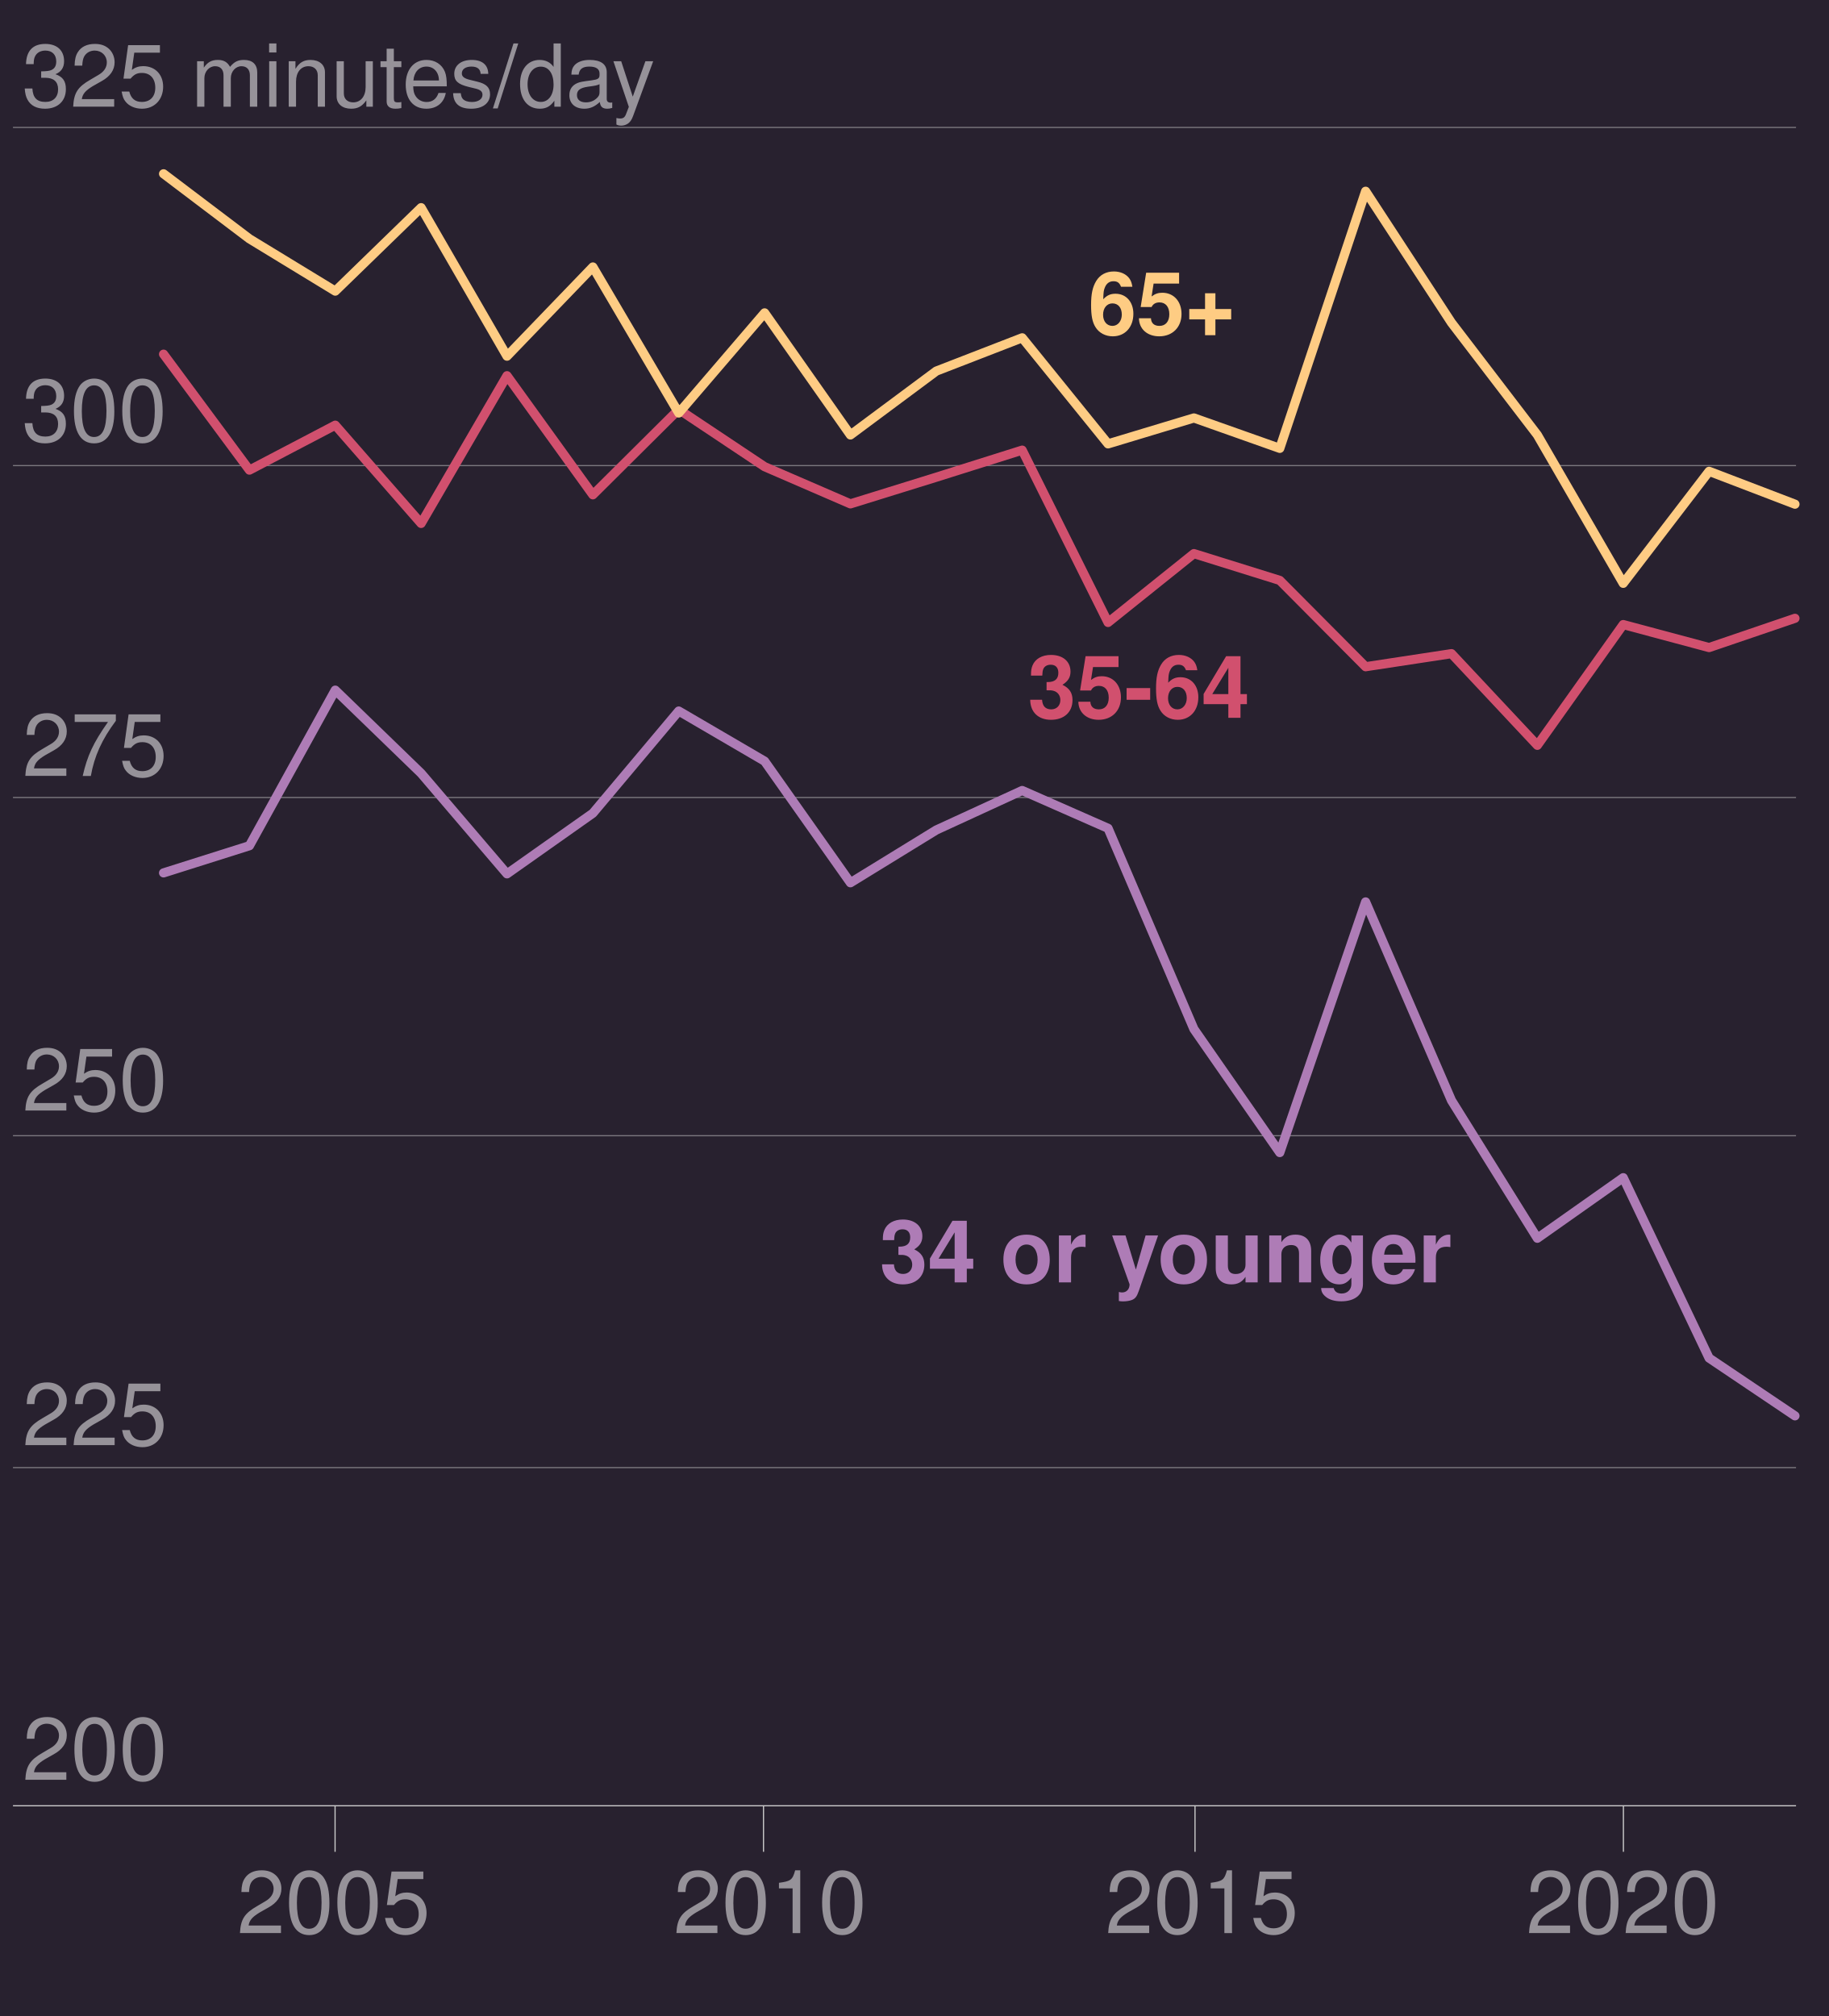
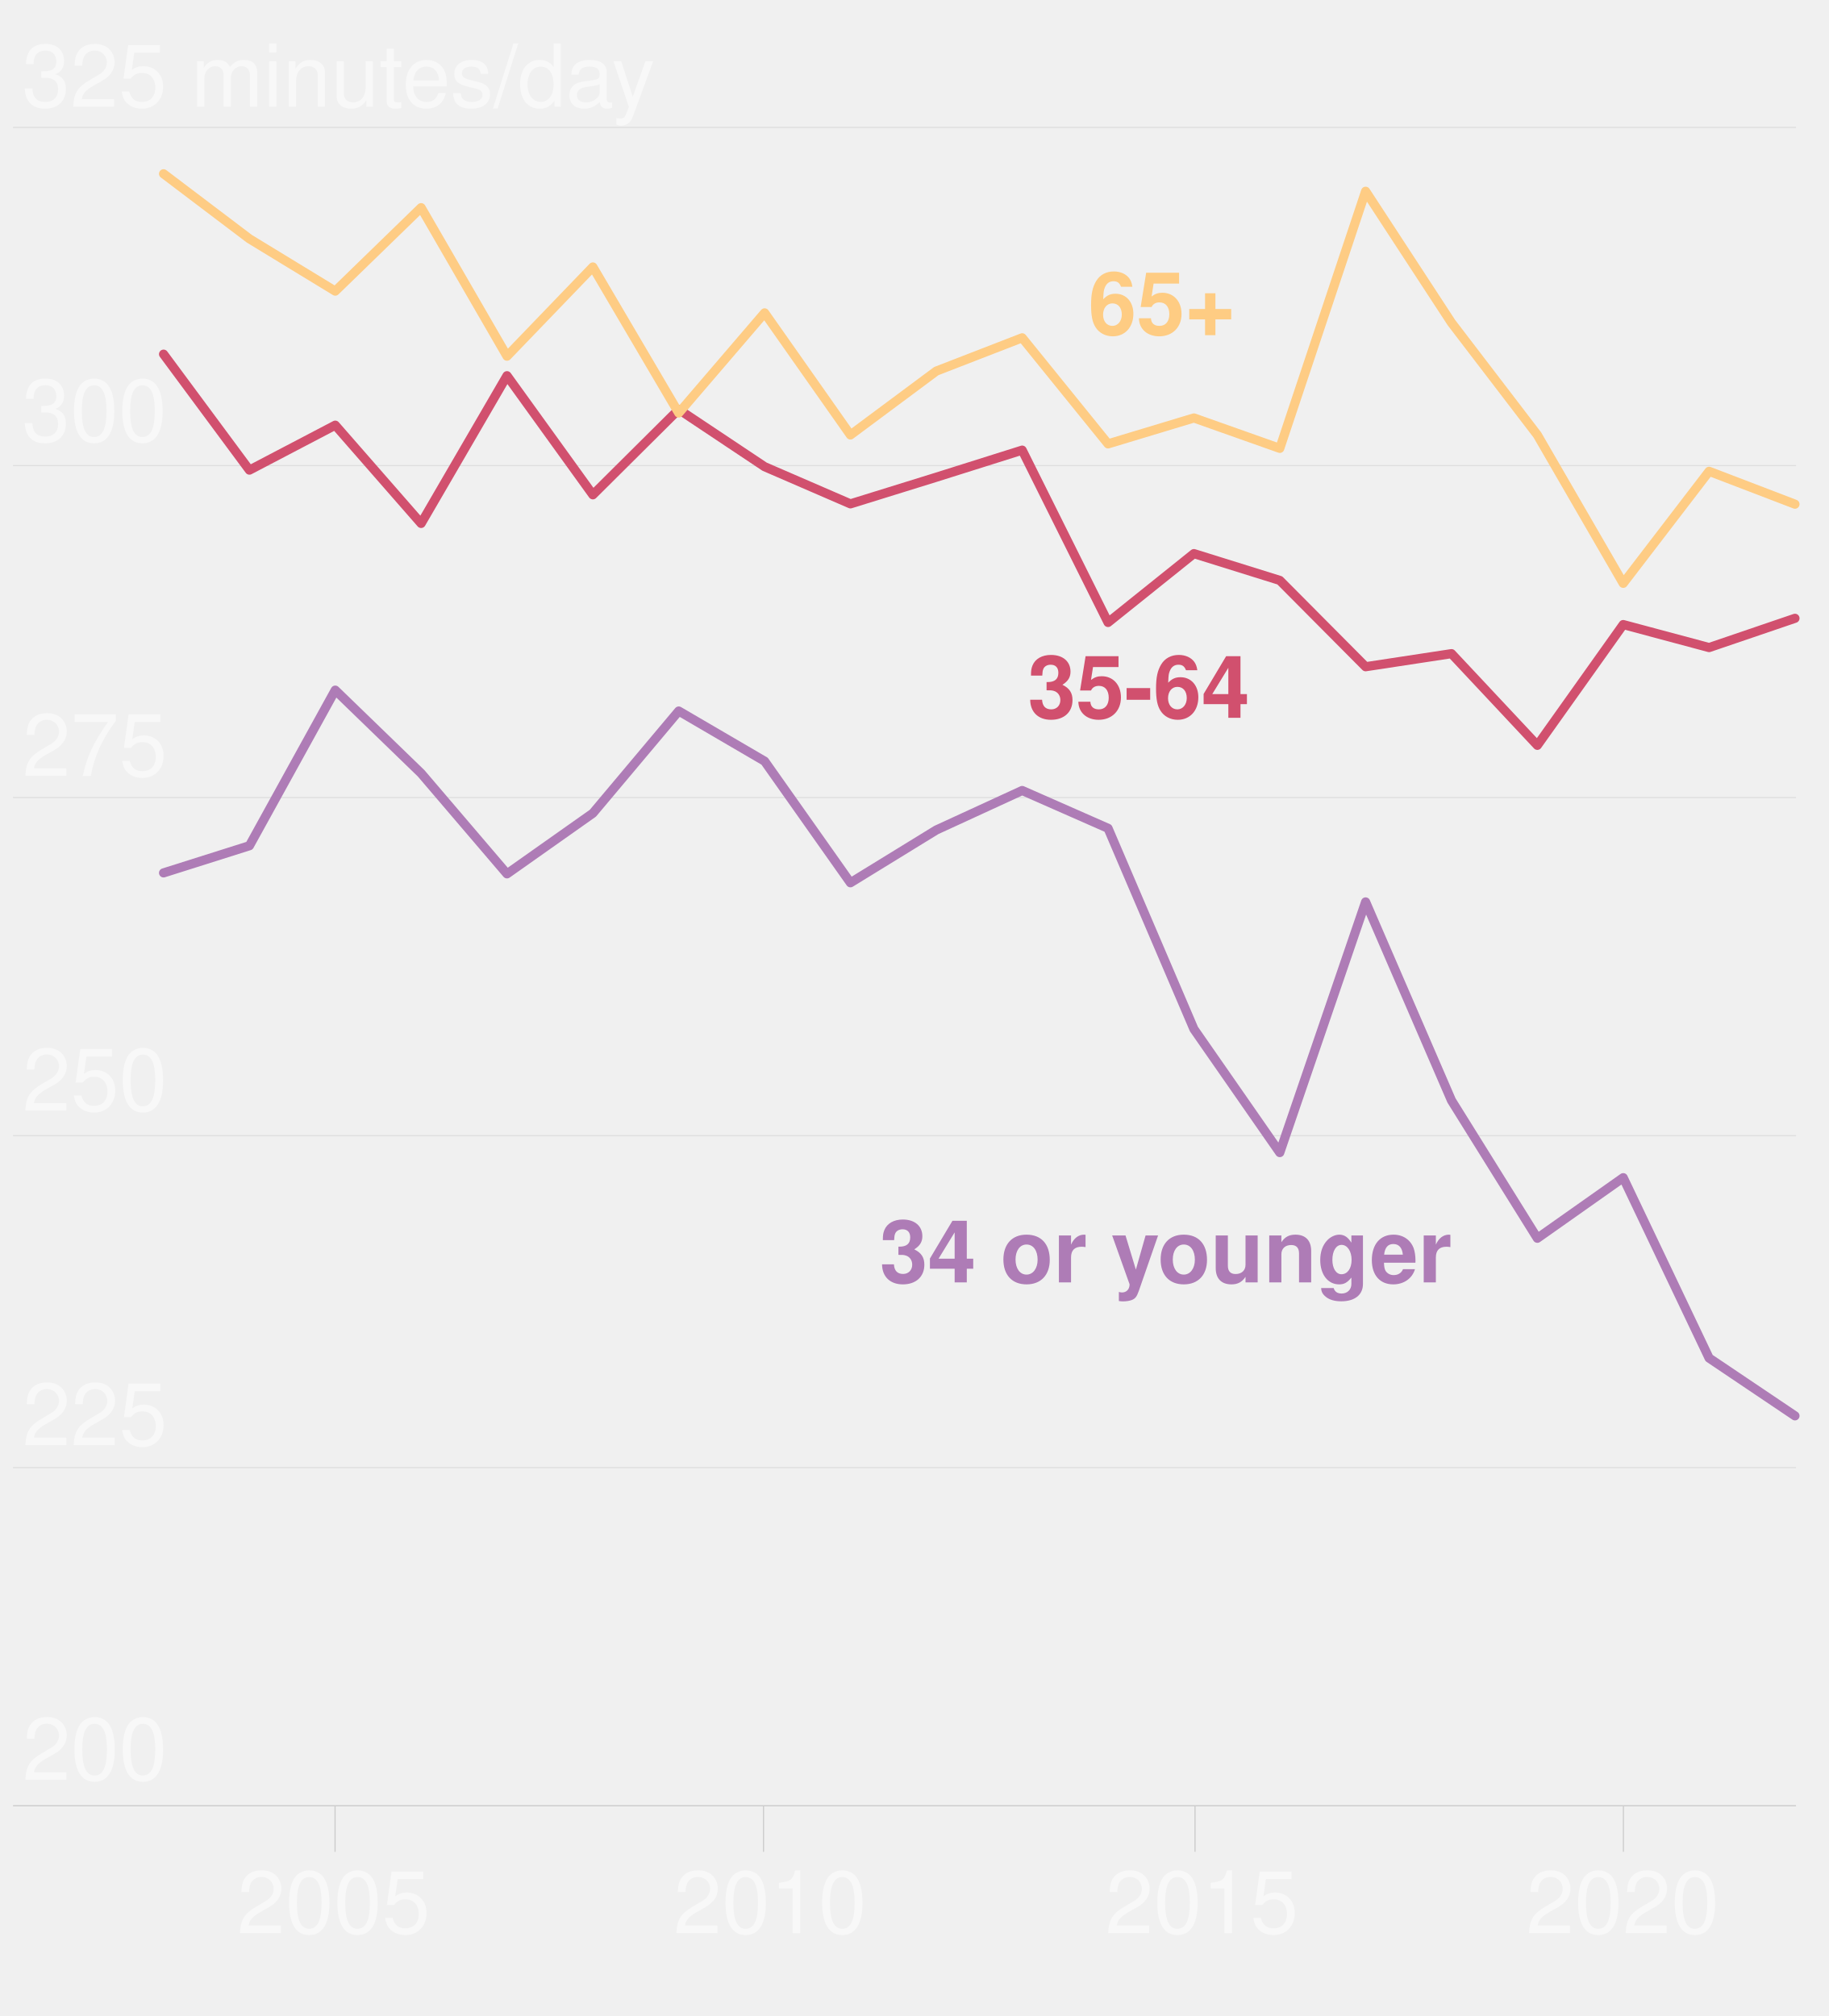
- <svg xmlns="http://www.w3.org/2000/svg" viewBox="0 0 400 440.92">
+ <svg xmlns="http://www.w3.org/2000/svg" id="a" viewBox="0 0 400 440.92">
  <defs>
-     <style>.c{fill:#28212f;}.d{fill:#fff;font-family:"National 2 Web", -apple-system, BlinkMacSystemFont, Helvetica, Arial, sans-serif;}.d,.e,.f,.g{font-size:19px;}.h{stroke:#fecc84;}.h,.i,.j{stroke-linecap:round;stroke-linejoin:round;stroke-width:2px;}.h,.i,.j,.k{fill:none;}.i{stroke:#d1506e;}.j{stroke:#ae7cb6;}.e{fill:#fecc83;}.e,.f,.g{font-weight: bold; font-family:"National 2 Web", -apple-system, BlinkMacSystemFont, Helvetica, Arial, sans-serif, 'National 2';}.f{fill:#ae7cb6;}.g{fill:#d1506e;}.l{opacity:.51;}.k{stroke:#ccc;stroke-miterlimit:10;stroke-width:.25px;}</style>
+     <style>.b{fill:#fff;font-family:"National 2 Web", -apple-system, BlinkMacSystemFont, Helvetica, Arial, sans-serif;}.b,.c,.d,.e{font-size:19px;}.f{stroke:#fecc84;}.f,.g,.h{stroke-linecap:round;stroke-linejoin:round;stroke-width:2px;}.f,.g,.h,.i{fill:none;}.g{stroke:#d1506e;}.h{stroke:#ae7cb6;}.c{fill:#fecc83;}.c,.d,.e{font-weight:bold;font-family:"National 2 Web", -apple-system, BlinkMacSystemFont, Helvetica, Arial, sans-serif;}.d{fill:#ae7cb6;}.e{fill:#d1506e;}.j{opacity:.51;}.i{stroke:#ccc;stroke-miterlimit:10;stroke-width:.25px;}</style>
  </defs>
-   <g id="a">
-     <rect class="c" x="-890.33" y="-1902.68" width="11086.49" height="5126.92" />
+   <g class="j">
+     <line class="i" x1="2.84" y1="320.98" x2="392.79" y2="320.98" />
+     <line class="i" x1="2.84" y1="248.39" x2="392.79" y2="248.39" />
+     <line class="i" x1="2.84" y1="174.42" x2="392.79" y2="174.42" />
+     <line class="i" x1="2.84" y1="101.83" x2="392.79" y2="101.83" />
+     <line class="i" x1="2.84" y1="27.87" x2="392.79" y2="27.87" />
  </g>
-   <g id="b">
-     <g class="l">
-       <line class="k" x1="2.84" y1="320.98" x2="392.79" y2="320.98" />
-       <line class="k" x1="2.84" y1="248.39" x2="392.79" y2="248.39" />
-       <line class="k" x1="2.84" y1="174.42" x2="392.79" y2="174.42" />
-       <line class="k" x1="2.84" y1="101.83" x2="392.79" y2="101.83" />
-       <line class="k" x1="2.84" y1="27.87" x2="392.79" y2="27.87" />
-     </g>
-     <polyline class="j" points="35.77 190.91 54.55 184.97 73.32 150.94 92.1 169.13 110.88 191.12 129.66 177.86 148.44 155.51 167.22 166.48 185.99 193.07 204.77 181.53 223.55 172.89 242.33 181.16 261.11 225.07 279.89 252.08 298.66 197.26 317.44 240.68 336.22 270.82 355 257.57 373.78 297.02 392.56 309.66" />
-     <polyline class="i" points="35.77 77.46 54.55 102.82 73.32 92.99 92.1 114.48 110.88 82.17 129.66 108.22 148.44 89.55 167.22 102.07 185.99 110.2 204.77 104.37 223.55 98.45 242.33 136.14 261.11 121.08 279.89 126.94 298.66 145.82 317.44 142.96 336.22 163.01 355 136.6 373.78 141.63 392.56 135.23" />
-     <polyline class="h" points="35.77 38.01 54.55 52.23 73.32 63.67 92.1 45.42 110.88 77.9 129.66 58.39 148.44 90.33 167.22 68.43 185.99 95.13 204.77 81.16 223.55 73.88 242.33 97.08 261.11 91.41 279.89 98.06 298.66 41.83 317.44 70.58 336.22 95.13 355 127.58 373.78 103.08 392.56 110.27" />
-     <g class="l">
-       <text class="d" transform="translate(4.9 389.27)">
-         <tspan x="0" y="0">200</tspan>
-       </text>
-     </g>
-     <g class="l">
-       <text class="d" transform="translate(4.9 316.08)">
-         <tspan x="0" y="0">225</tspan>
-       </text>
-     </g>
-     <g class="l">
-       <text class="d" transform="translate(4.9 242.9)">
-         <tspan x="0" y="0">250</tspan>
-       </text>
-     </g>
-     <g class="l">
-       <text class="d" transform="translate(4.9 169.71)">
-         <tspan x="0" y="0">275</tspan>
-       </text>
-     </g>
-     <g class="l">
-       <text class="d" transform="translate(4.8 96.53)">
-         <tspan x="0" y="0">300</tspan>
-       </text>
-     </g>
-     <g class="l">
-       <text class="d" transform="translate(4.8 23.34)">
-         <tspan x="0" y="0">325 minutes/day</tspan>
-       </text>
-     </g>
-     <g class="l">
-       <text class="d" transform="translate(51.84 422.79)">
-         <tspan x="0" y="0">2005</tspan>
-       </text>
-     </g>
-     <g class="l">
-       <text class="d" transform="translate(147.29 422.79)">
-         <tspan x="0" y="0">2010</tspan>
-       </text>
-     </g>
-     <g class="l">
-       <text class="d" transform="translate(241.72 422.79)">
-         <tspan x="0" y="0">2015</tspan>
-       </text>
-     </g>
-     <g class="l">
-       <text class="d" transform="translate(333.76 422.79)">
-         <tspan x="0" y="0">2020</tspan>
-       </text>
-     </g>
-     <text class="f" transform="translate(192.36 280.47)">
-       <tspan x="0" y="0">34 or younger</tspan>
+   <polyline class="h" points="35.77 190.91 54.55 184.97 73.32 150.94 92.1 169.13 110.88 191.12 129.66 177.86 148.44 155.51 167.22 166.48 185.99 193.07 204.77 181.53 223.55 172.89 242.33 181.16 261.11 225.07 279.89 252.08 298.66 197.26 317.44 240.68 336.22 270.82 355 257.57 373.78 297.02 392.56 309.66" />
+   <polyline class="g" points="35.77 77.46 54.55 102.82 73.32 92.99 92.1 114.48 110.88 82.17 129.66 108.22 148.44 89.55 167.22 102.07 185.99 110.2 204.77 104.37 223.55 98.45 242.33 136.14 261.11 121.08 279.89 126.94 298.66 145.82 317.44 142.96 336.22 163.01 355 136.6 373.78 141.63 392.56 135.23" />
+   <polyline class="f" points="35.77 38.01 54.55 52.23 73.32 63.67 92.1 45.42 110.88 77.9 129.66 58.39 148.44 90.33 167.22 68.43 185.99 95.13 204.77 81.16 223.55 73.88 242.33 97.08 261.11 91.41 279.89 98.06 298.66 41.83 317.44 70.58 336.22 95.13 355 127.58 373.78 103.08 392.56 110.27" />
+   <g class="j">
+     <text class="b" transform="translate(4.9 389.27)">
+       <tspan x="0" y="0">200</tspan>
    </text>
-     <text class="g" transform="translate(224.76 156.99)">
-       <tspan x="0" y="0">35-64</tspan>
+   </g>
+   <g class="j">
+     <text class="b" transform="translate(4.9 316.08)">
+       <tspan x="0" y="0">225</tspan>
    </text>
-     <text class="e" transform="translate(238.01 73.12)">
-       <tspan x="0" y="0">65+</tspan>
+   </g>
+   <g class="j">
+     <text class="b" transform="translate(4.9 242.9)">
+       <tspan x="0" y="0">250</tspan>
    </text>
-     <line class="k" x1="73.28" y1="405.01" x2="73.28" y2="394.94" />
-     <line class="k" x1="166.98" y1="405.01" x2="166.98" y2="394.94" />
-     <line class="k" x1="261.35" y1="405.01" x2="261.35" y2="394.94" />
-     <line class="k" x1="355.04" y1="405.01" x2="355.04" y2="394.94" />
-     <line class="k" x1="2.84" y1="394.94" x2="392.79" y2="394.94" />
  </g>
+   <g class="j">
+     <text class="b" transform="translate(4.9 169.71)">
+       <tspan x="0" y="0">275</tspan>
+     </text>
+   </g>
+   <g class="j">
+     <text class="b" transform="translate(4.8 96.53)">
+       <tspan x="0" y="0">300</tspan>
+     </text>
+   </g>
+   <g class="j">
+     <text class="b" transform="translate(4.8 23.34)">
+       <tspan x="0" y="0">325 minutes/day</tspan>
+     </text>
+   </g>
+   <g class="j">
+     <text class="b" transform="translate(51.84 422.79)">
+       <tspan x="0" y="0">2005</tspan>
+     </text>
+   </g>
+   <g class="j">
+     <text class="b" transform="translate(147.29 422.79)">
+       <tspan x="0" y="0">2010</tspan>
+     </text>
+   </g>
+   <g class="j">
+     <text class="b" transform="translate(241.72 422.79)">
+       <tspan x="0" y="0">2015</tspan>
+     </text>
+   </g>
+   <g class="j">
+     <text class="b" transform="translate(333.76 422.79)">
+       <tspan x="0" y="0">2020</tspan>
+     </text>
+   </g>
+   <text class="d" transform="translate(192.36 280.47)">
+     <tspan x="0" y="0">34 or younger</tspan>
+   </text>
+   <text class="e" transform="translate(224.76 156.99)">
+     <tspan x="0" y="0">35-64</tspan>
+   </text>
+   <text class="c" transform="translate(238.01 73.12)">
+     <tspan x="0" y="0">65+</tspan>
+   </text>
+   <line class="i" x1="73.28" y1="405.01" x2="73.28" y2="394.94" />
+   <line class="i" x1="166.98" y1="405.01" x2="166.98" y2="394.94" />
+   <line class="i" x1="261.35" y1="405.01" x2="261.35" y2="394.94" />
+   <line class="i" x1="355.04" y1="405.01" x2="355.04" y2="394.94" />
+   <line class="i" x1="2.84" y1="394.94" x2="392.79" y2="394.94" />
</svg>
